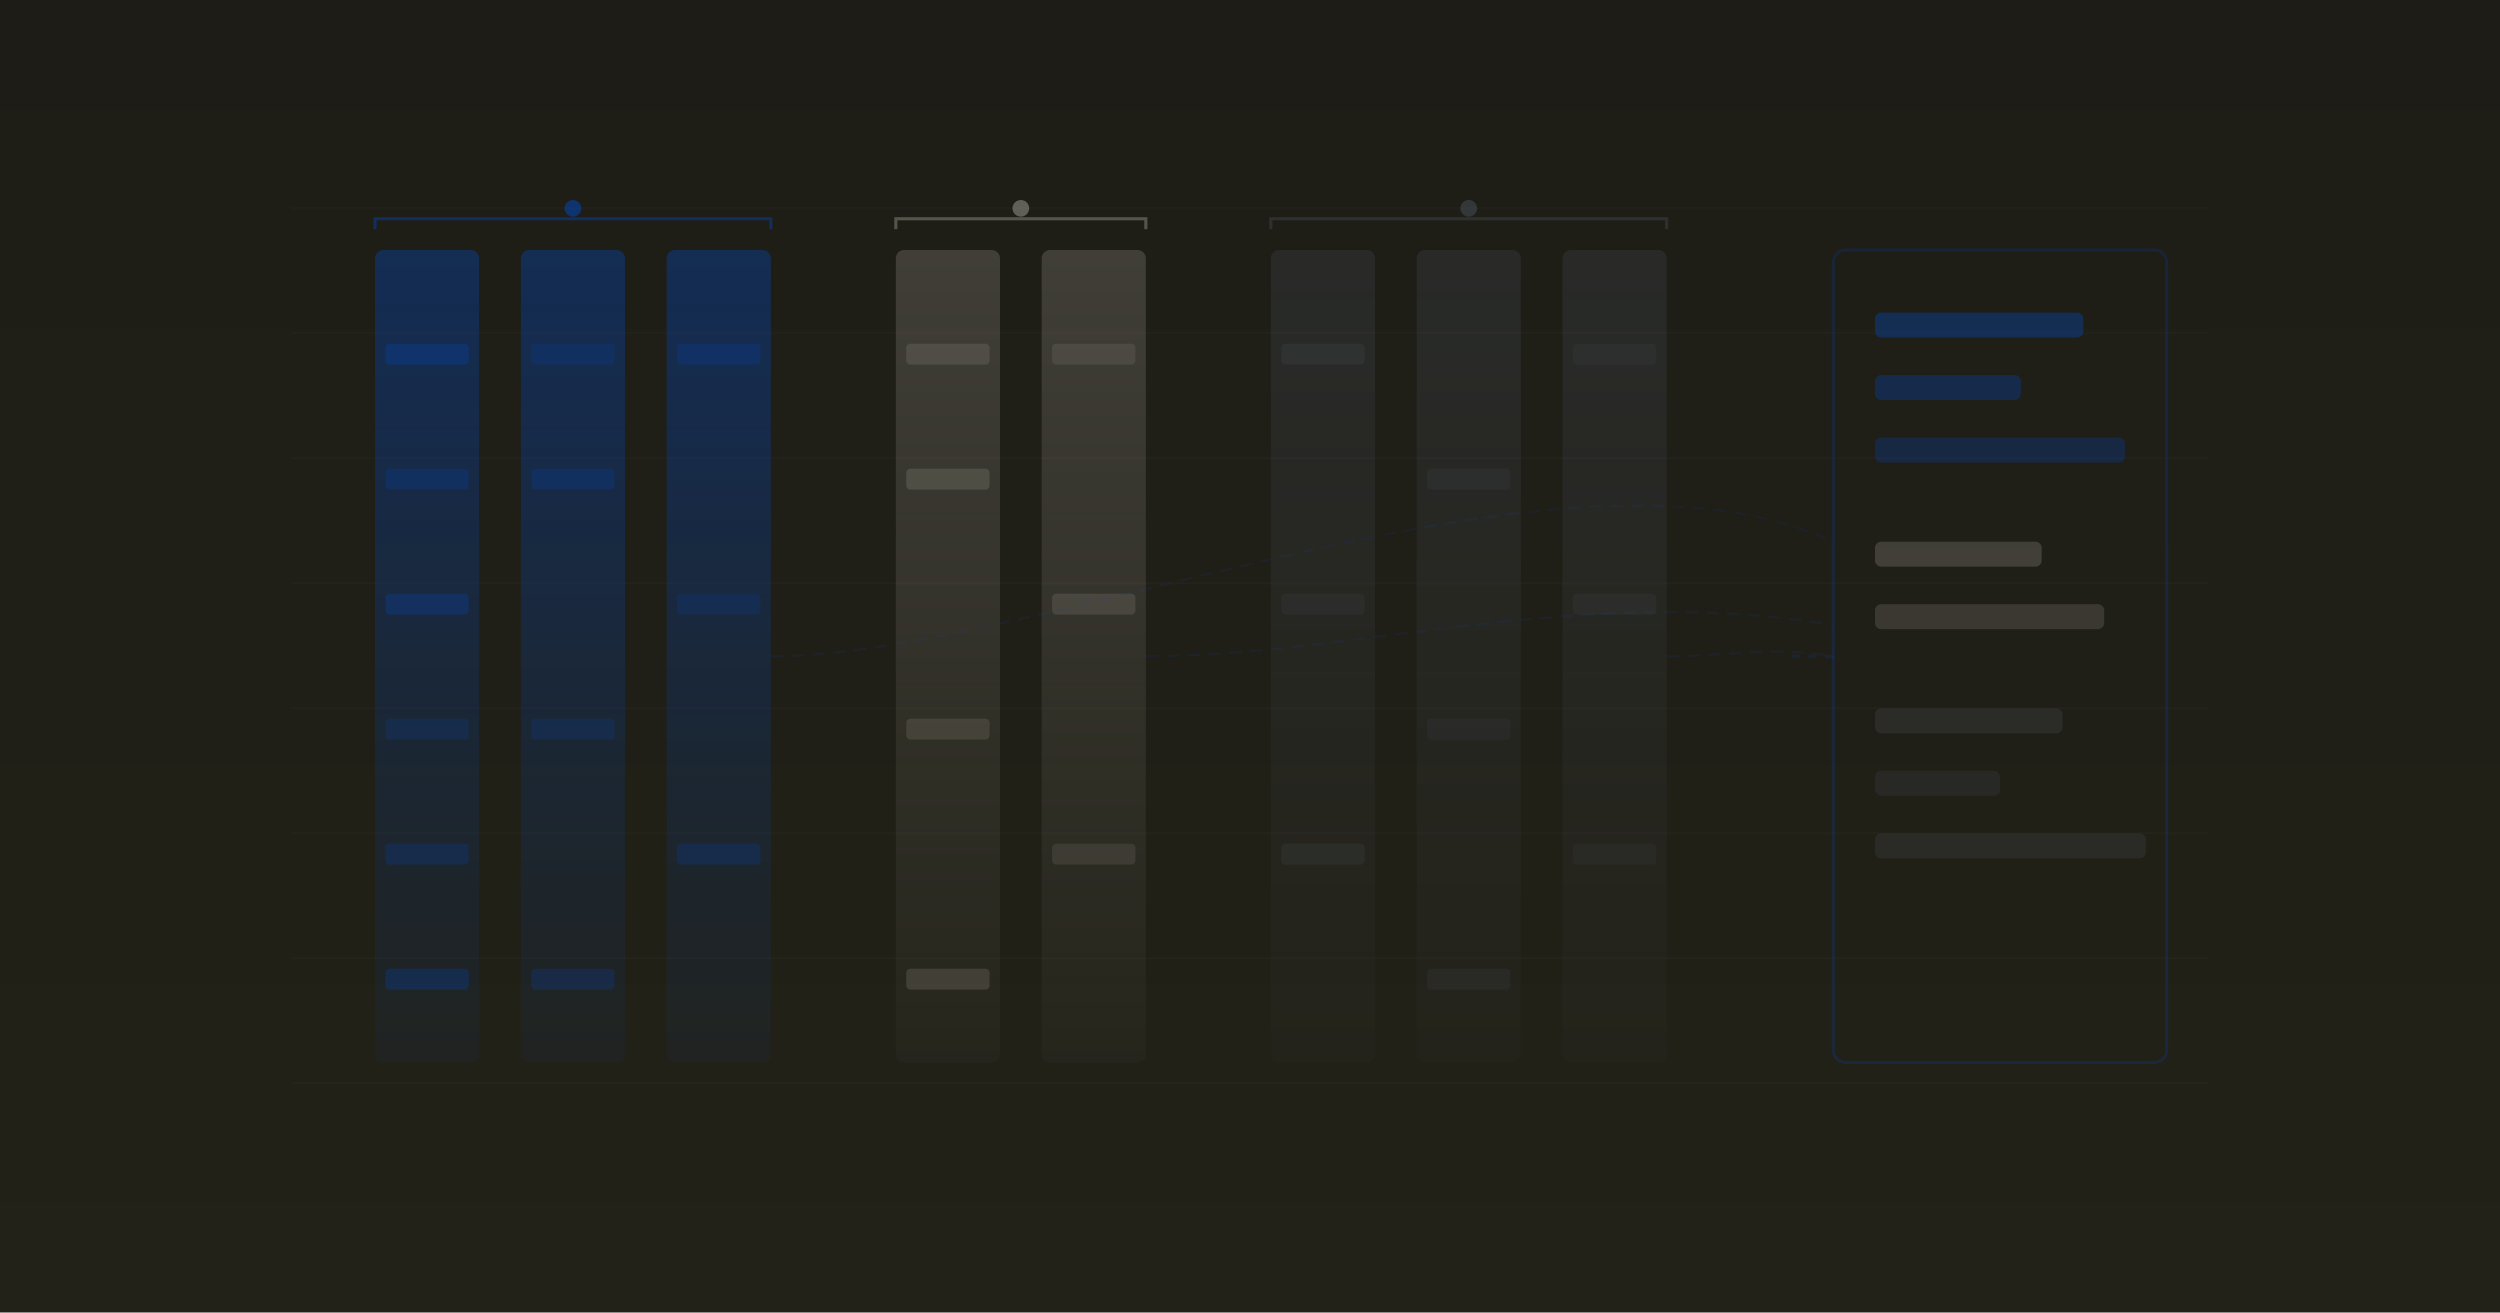
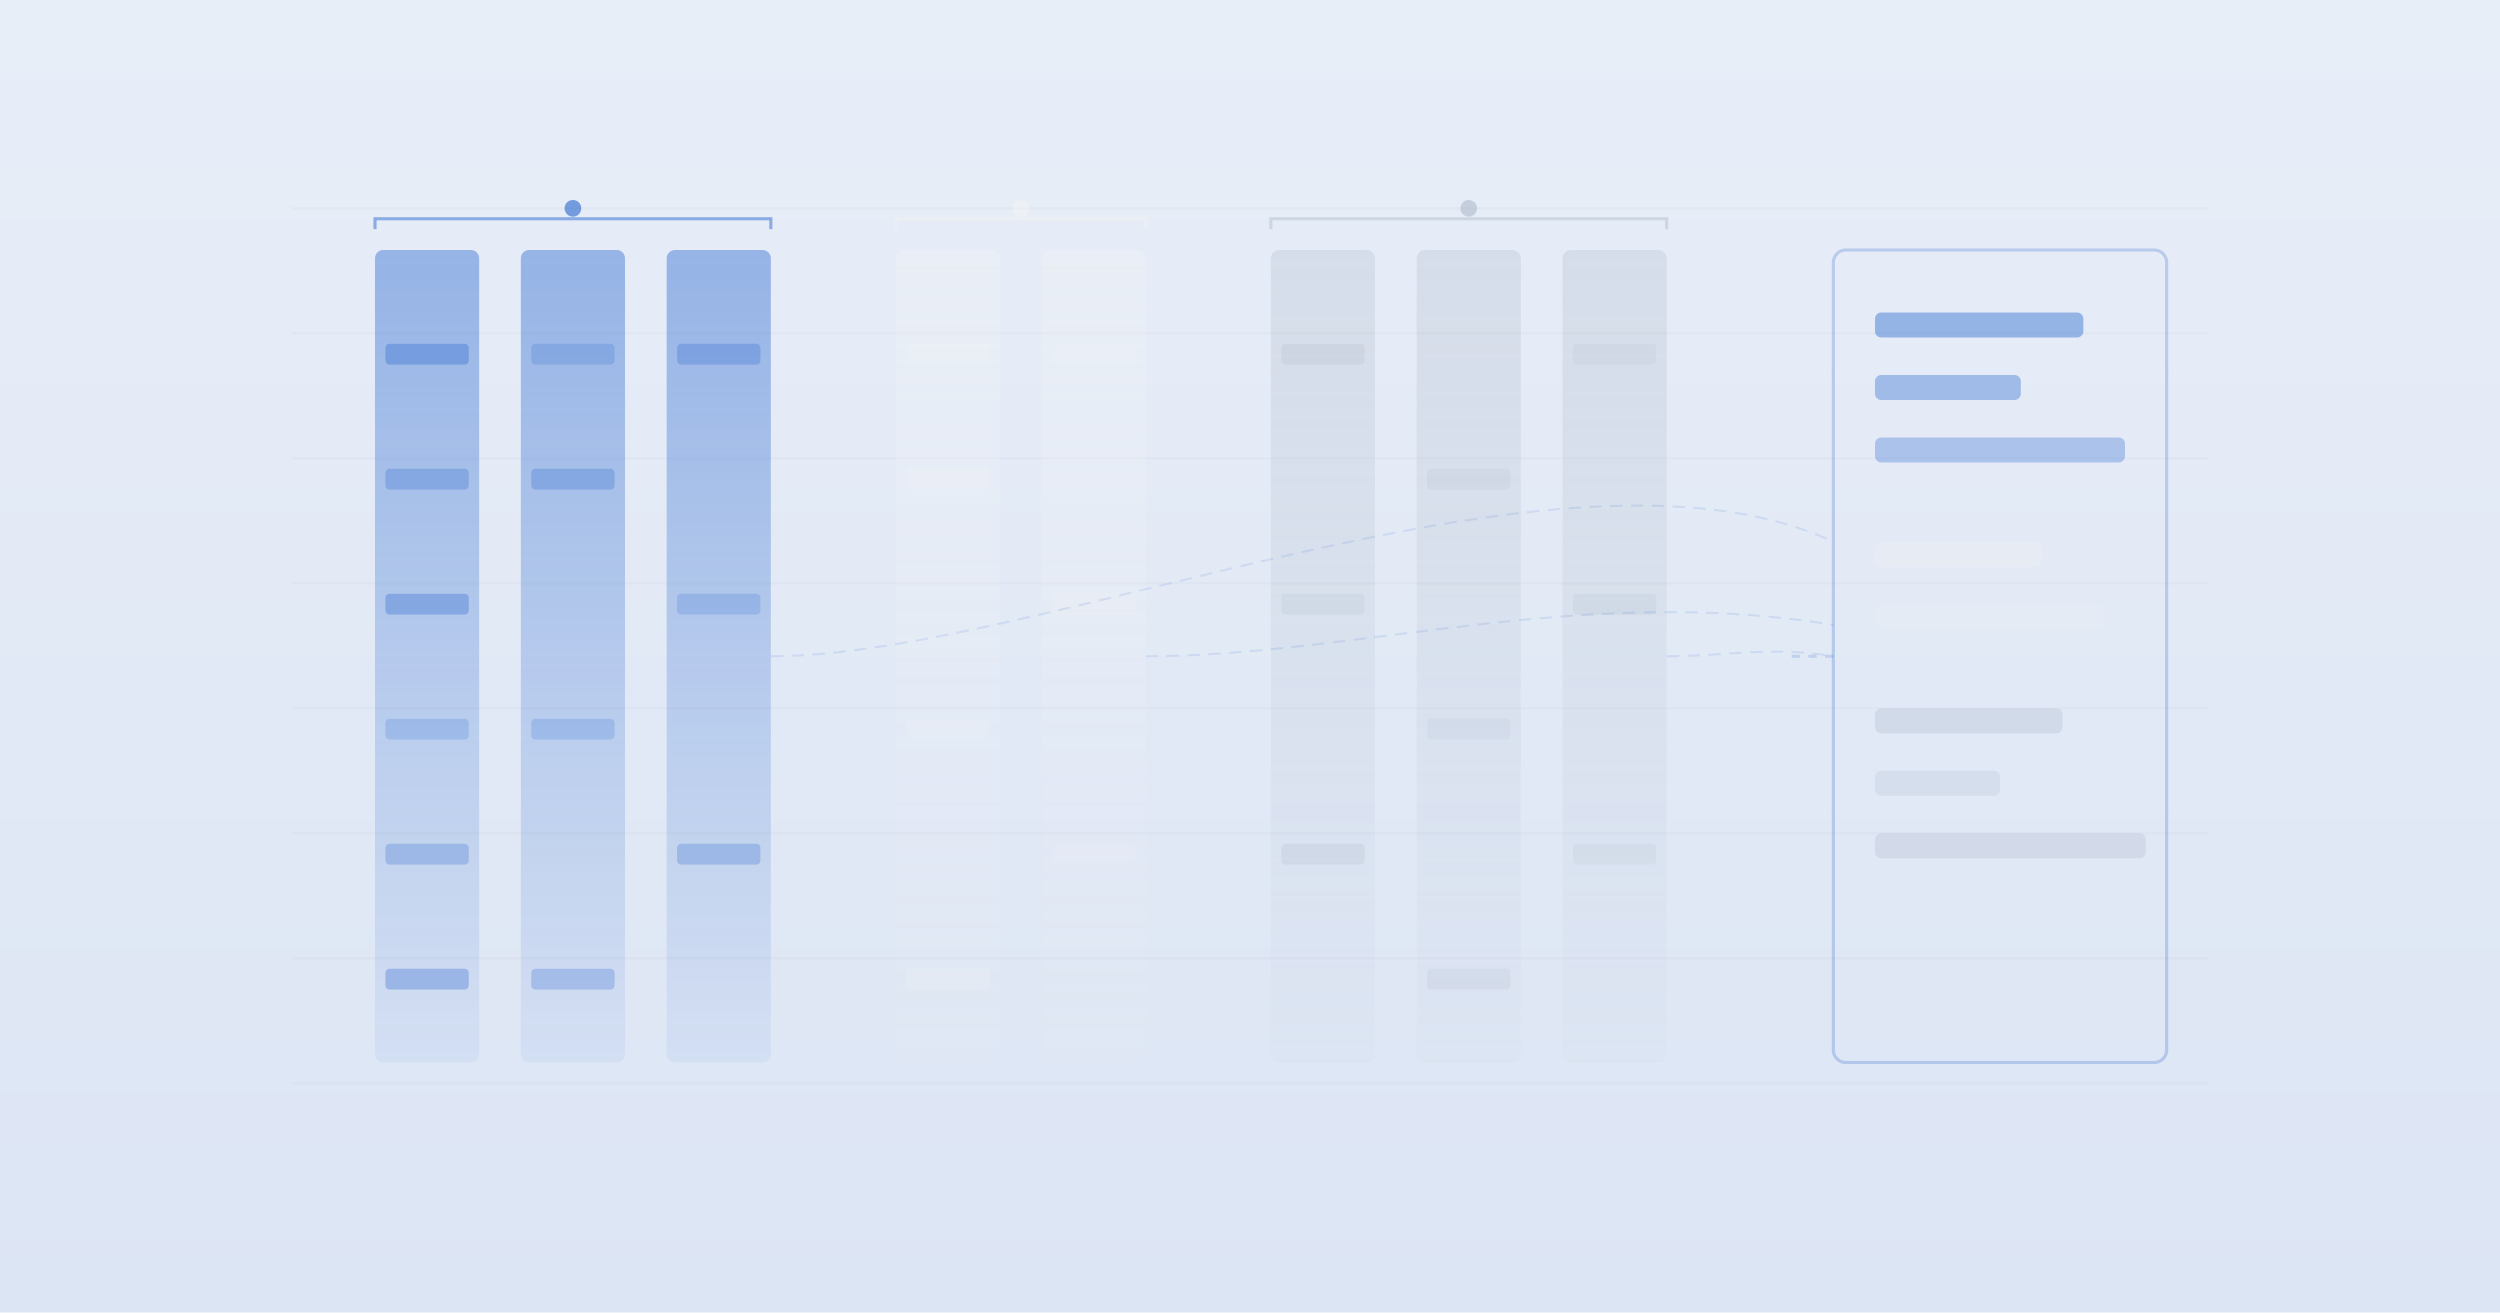
<svg xmlns="http://www.w3.org/2000/svg" viewBox="0 0 1200 630">
  <defs>
    <linearGradient id="bg5" x1="0" y1="0" x2="0" y2="1">
-       <stop offset="0%" stop-color="#1d1c16" />
-       <stop offset="100%" stop-color="#232218" />
+       <stop offset="0%" stop-color="#e8eef8" />
+       <stop offset="100%" stop-color="#dce5f4" />
    </linearGradient>
    <linearGradient id="colBlue" x1="0" y1="1" x2="0" y2="0">
      <stop offset="0%" stop-color="#004ac6" stop-opacity="0.05" />
      <stop offset="100%" stop-color="#004ac6" stop-opacity="0.35" />
    </linearGradient>
    <linearGradient id="colCream" x1="0" y1="1" x2="0" y2="0">
      <stop offset="0%" stop-color="#fef9ef" stop-opacity="0.02" />
      <stop offset="100%" stop-color="#fef9ef" stop-opacity="0.15" />
    </linearGradient>
    <linearGradient id="colGrey" x1="0" y1="1" x2="0" y2="0">
-       <stop offset="0%" stop-color="#555f70" stop-opacity="0.03" />
-       <stop offset="100%" stop-color="#555f70" stop-opacity="0.2" />
+       <stop offset="0%" stop-color="#95a0b4" stop-opacity="0.03" />
+       <stop offset="100%" stop-color="#95a0b4" stop-opacity="0.2" />
    </linearGradient>
  </defs>
  <rect width="1200" height="630" fill="url(#bg5)" />
-   <g stroke="#555f70" stroke-opacity="0.06" stroke-width="1">
+   <g stroke="#95a0b4" stroke-opacity="0.06" stroke-width="1">
    <line x1="140" y1="100" x2="1060" y2="100" />
    <line x1="140" y1="160" x2="1060" y2="160" />
    <line x1="140" y1="220" x2="1060" y2="220" />
    <line x1="140" y1="280" x2="1060" y2="280" />
    <line x1="140" y1="340" x2="1060" y2="340" />
    <line x1="140" y1="400" x2="1060" y2="400" />
    <line x1="140" y1="460" x2="1060" y2="460" />
    <line x1="140" y1="520" x2="1060" y2="520" />
  </g>
  <g>
    <rect x="180" y="120" width="50" height="390" rx="4" fill="url(#colBlue)" />
    <rect x="250" y="120" width="50" height="390" rx="4" fill="url(#colBlue)" />
    <rect x="320" y="120" width="50" height="390" rx="4" fill="url(#colBlue)" />
    <path d="M 180 110 L 180 105 L 370 105 L 370 110" fill="none" stroke="#004ac6" stroke-opacity="0.4" stroke-width="1.5" />
    <circle cx="275" cy="100" r="4" fill="#004ac6" fill-opacity="0.5" />
    <rect x="185" y="165" width="40" height="10" rx="2" fill="#004ac6" fill-opacity="0.25" />
    <rect x="185" y="225" width="40" height="10" rx="2" fill="#004ac6" fill-opacity="0.2" />
    <rect x="185" y="285" width="40" height="10" rx="2" fill="#004ac6" fill-opacity="0.25" />
    <rect x="185" y="345" width="40" height="10" rx="2" fill="#004ac6" fill-opacity="0.15" />
    <rect x="185" y="405" width="40" height="10" rx="2" fill="#004ac6" fill-opacity="0.2" />
    <rect x="185" y="465" width="40" height="10" rx="2" fill="#004ac6" fill-opacity="0.25" />
    <rect x="255" y="165" width="40" height="10" rx="2" fill="#004ac6" fill-opacity="0.15" />
    <rect x="255" y="225" width="40" height="10" rx="2" fill="#004ac6" fill-opacity="0.2" />
    <rect x="255" y="345" width="40" height="10" rx="2" fill="#004ac6" fill-opacity="0.15" />
    <rect x="255" y="465" width="40" height="10" rx="2" fill="#004ac6" fill-opacity="0.2" />
    <rect x="325" y="165" width="40" height="10" rx="2" fill="#004ac6" fill-opacity="0.2" />
    <rect x="325" y="285" width="40" height="10" rx="2" fill="#004ac6" fill-opacity="0.15" />
    <rect x="325" y="405" width="40" height="10" rx="2" fill="#004ac6" fill-opacity="0.2" />
  </g>
  <g>
    <rect x="430" y="120" width="50" height="390" rx="4" fill="url(#colCream)" />
    <rect x="500" y="120" width="50" height="390" rx="4" fill="url(#colCream)" />
    <path d="M 430 110 L 430 105 L 550 105 L 550 110" fill="none" stroke="#fef9ef" stroke-opacity="0.25" stroke-width="1.5" />
    <circle cx="490" cy="100" r="4" fill="#fef9ef" fill-opacity="0.3" />
    <rect x="435" y="165" width="40" height="10" rx="2" fill="#fef9ef" fill-opacity="0.1" />
    <rect x="435" y="225" width="40" height="10" rx="2" fill="#fef9ef" fill-opacity="0.12" />
    <rect x="435" y="345" width="40" height="10" rx="2" fill="#fef9ef" fill-opacity="0.1" />
    <rect x="435" y="465" width="40" height="10" rx="2" fill="#fef9ef" fill-opacity="0.12" />
    <rect x="505" y="165" width="40" height="10" rx="2" fill="#fef9ef" fill-opacity="0.08" />
    <rect x="505" y="285" width="40" height="10" rx="2" fill="#fef9ef" fill-opacity="0.1" />
    <rect x="505" y="405" width="40" height="10" rx="2" fill="#fef9ef" fill-opacity="0.08" />
  </g>
  <g>
    <rect x="610" y="120" width="50" height="390" rx="4" fill="url(#colGrey)" />
    <rect x="680" y="120" width="50" height="390" rx="4" fill="url(#colGrey)" />
    <rect x="750" y="120" width="50" height="390" rx="4" fill="url(#colGrey)" />
-     <path d="M 610 110 L 610 105 L 800 105 L 800 110" fill="none" stroke="#555f70" stroke-opacity="0.3" stroke-width="1.5" />
-     <circle cx="705" cy="100" r="4" fill="#555f70" fill-opacity="0.4" />
-     <rect x="615" y="165" width="40" height="10" rx="2" fill="#555f70" fill-opacity="0.15" />
-     <rect x="615" y="285" width="40" height="10" rx="2" fill="#555f70" fill-opacity="0.12" />
-     <rect x="615" y="405" width="40" height="10" rx="2" fill="#555f70" fill-opacity="0.15" />
-     <rect x="685" y="225" width="40" height="10" rx="2" fill="#555f70" fill-opacity="0.12" />
-     <rect x="685" y="345" width="40" height="10" rx="2" fill="#555f70" fill-opacity="0.1" />
-     <rect x="685" y="465" width="40" height="10" rx="2" fill="#555f70" fill-opacity="0.12" />
-     <rect x="755" y="165" width="40" height="10" rx="2" fill="#555f70" fill-opacity="0.1" />
-     <rect x="755" y="285" width="40" height="10" rx="2" fill="#555f70" fill-opacity="0.12" />
-     <rect x="755" y="405" width="40" height="10" rx="2" fill="#555f70" fill-opacity="0.1" />
+     <path d="M 610 110 L 610 105 L 800 105 L 800 110" fill="none" stroke="#95a0b4" stroke-opacity="0.3" stroke-width="1.5" />
+     <circle cx="705" cy="100" r="4" fill="#95a0b4" fill-opacity="0.4" />
+     <rect x="615" y="165" width="40" height="10" rx="2" fill="#95a0b4" fill-opacity="0.15" />
+     <rect x="615" y="285" width="40" height="10" rx="2" fill="#95a0b4" fill-opacity="0.12" />
+     <rect x="615" y="405" width="40" height="10" rx="2" fill="#95a0b4" fill-opacity="0.15" />
+     <rect x="685" y="225" width="40" height="10" rx="2" fill="#95a0b4" fill-opacity="0.12" />
+     <rect x="685" y="345" width="40" height="10" rx="2" fill="#95a0b4" fill-opacity="0.1" />
+     <rect x="685" y="465" width="40" height="10" rx="2" fill="#95a0b4" fill-opacity="0.12" />
+     <rect x="755" y="165" width="40" height="10" rx="2" fill="#95a0b4" fill-opacity="0.1" />
+     <rect x="755" y="285" width="40" height="10" rx="2" fill="#95a0b4" fill-opacity="0.12" />
+     <rect x="755" y="405" width="40" height="10" rx="2" fill="#95a0b4" fill-opacity="0.1" />
  </g>
  <g transform="translate(880, 120)">
    <rect x="0" y="0" width="160" height="390" rx="6" fill="none" stroke="#004ac6" stroke-opacity="0.2" stroke-width="1.5" />
    <rect x="20" y="30" width="100" height="12" rx="3" fill="#004ac6" fill-opacity="0.35" />
    <rect x="20" y="60" width="70" height="12" rx="3" fill="#004ac6" fill-opacity="0.3" />
    <rect x="20" y="90" width="120" height="12" rx="3" fill="#004ac6" fill-opacity="0.25" />
    <rect x="20" y="140" width="80" height="12" rx="3" fill="#fef9ef" fill-opacity="0.15" />
    <rect x="20" y="170" width="110" height="12" rx="3" fill="#fef9ef" fill-opacity="0.12" />
-     <rect x="20" y="220" width="90" height="12" rx="3" fill="#555f70" fill-opacity="0.2" />
-     <rect x="20" y="250" width="60" height="12" rx="3" fill="#555f70" fill-opacity="0.15" />
-     <rect x="20" y="280" width="130" height="12" rx="3" fill="#555f70" fill-opacity="0.18" />
+     <rect x="20" y="220" width="90" height="12" rx="3" fill="#95a0b4" fill-opacity="0.2" />
+     <rect x="20" y="250" width="60" height="12" rx="3" fill="#95a0b4" fill-opacity="0.15" />
+     <rect x="20" y="280" width="130" height="12" rx="3" fill="#95a0b4" fill-opacity="0.18" />
    <line x1="-20" y1="195" x2="0" y2="195" stroke="#004ac6" stroke-opacity="0.15" stroke-width="1.5" stroke-dasharray="4 4" />
  </g>
  <g stroke="#004ac6" stroke-opacity="0.1" stroke-width="1" stroke-dasharray="6 4">
    <path d="M 370 315 C 500 315, 750 200, 880 260" fill="none" />
    <path d="M 550 315 C 650 315, 760 280, 880 300" fill="none" />
    <path d="M 800 315 C 830 315, 850 310, 880 315" fill="none" />
  </g>
</svg>
